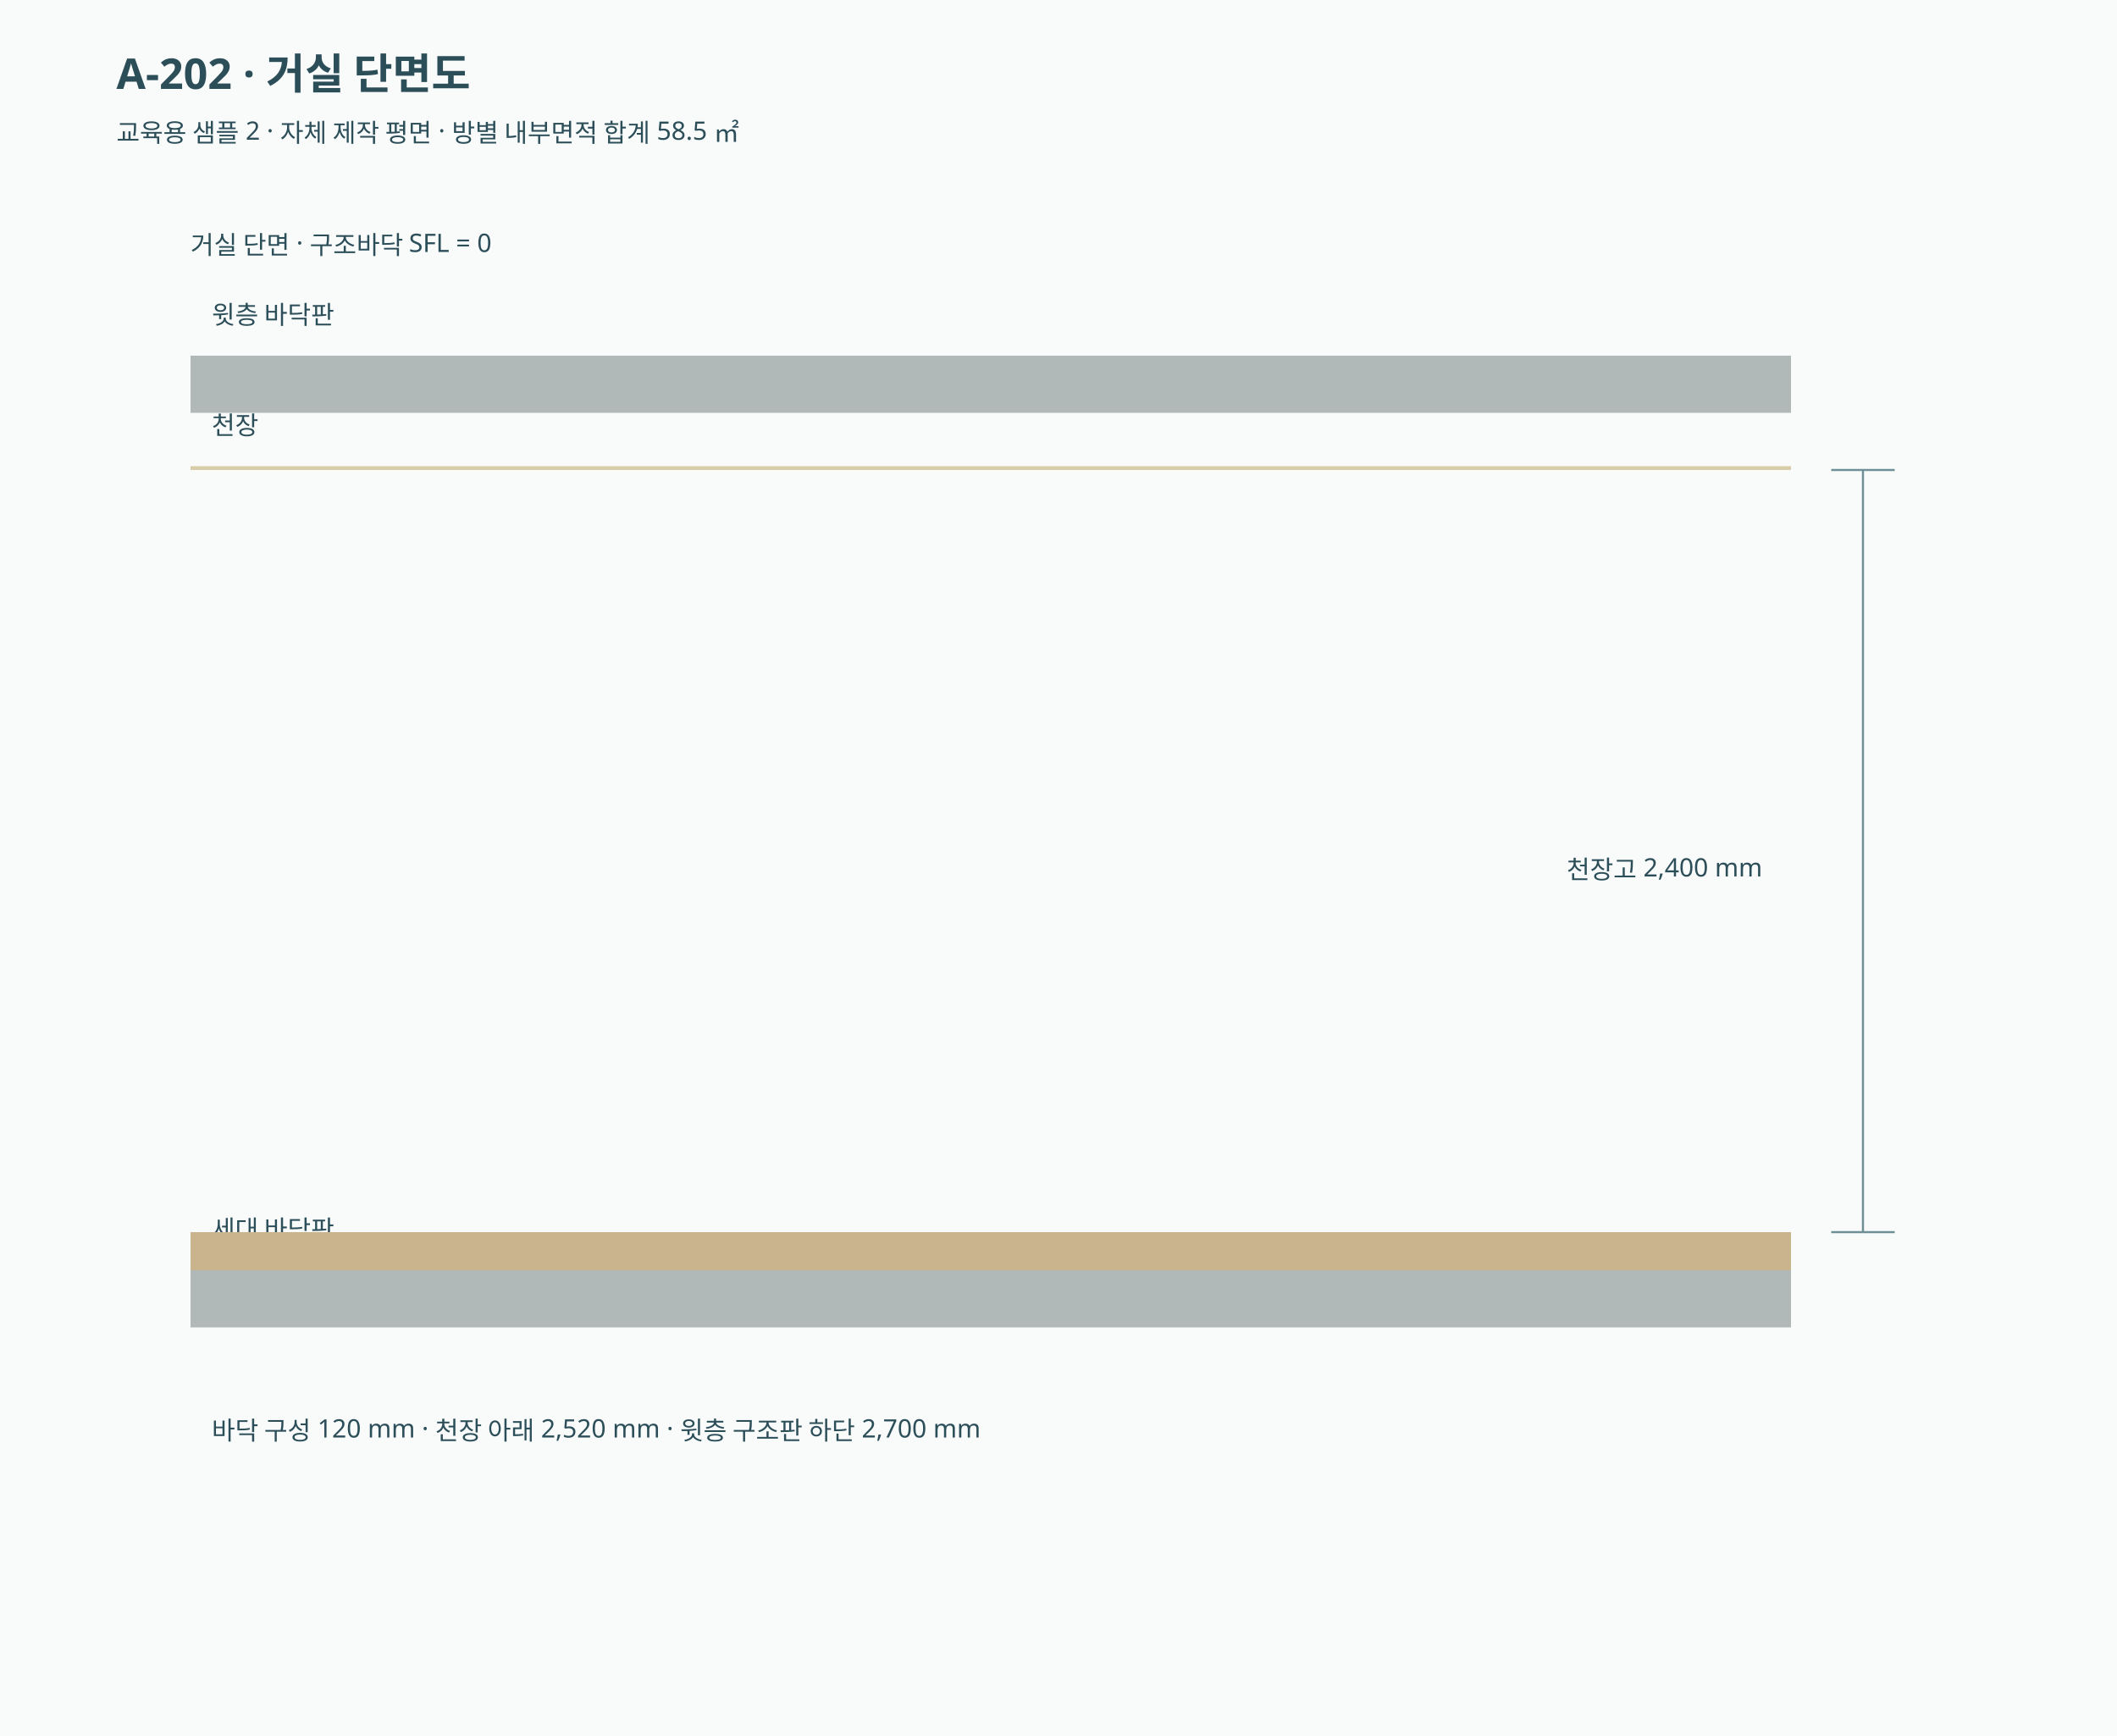
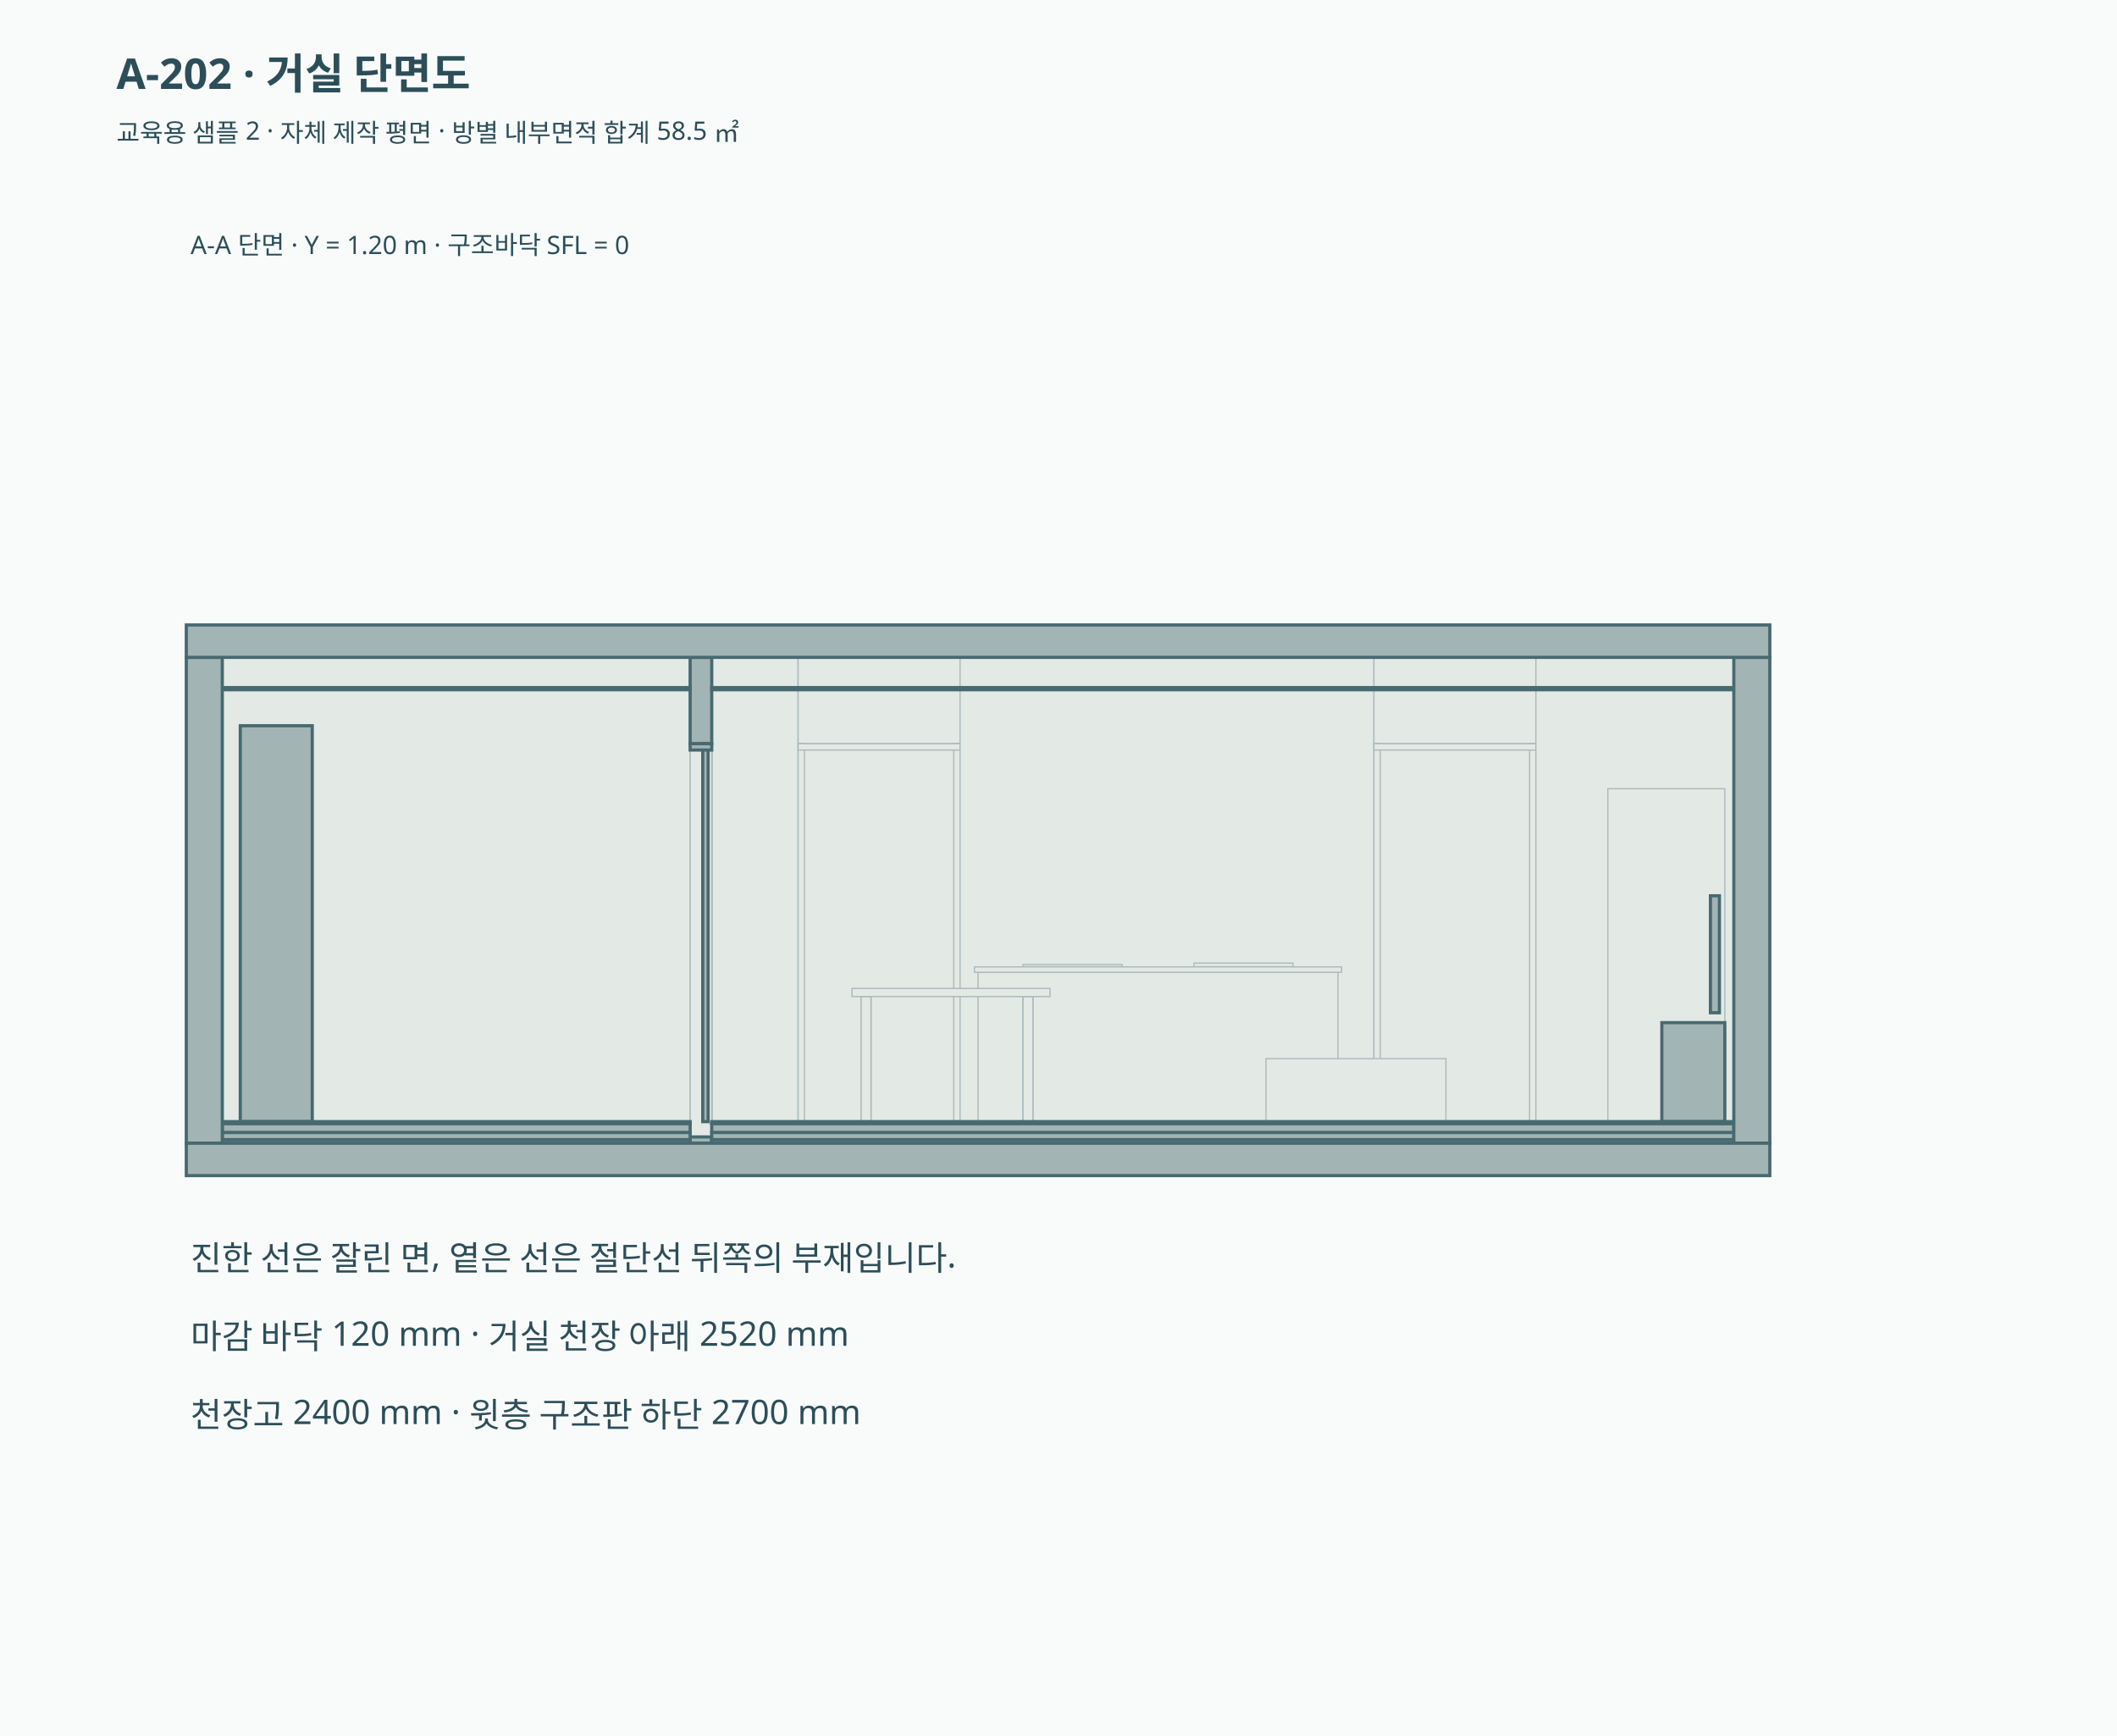
<svg xmlns="http://www.w3.org/2000/svg" viewBox="0 0 1000 820" role="group" aria-label="A-202 거실 단면도">
  <defs>
    <marker id="exit-arrow" markerWidth="6" markerHeight="6" refX="5" refY="3" orient="auto">
      <path d="M0 0L6 3L0 6Z" fill="#248976" />
    </marker>
  </defs>
  <rect width="1000" height="820" fill="#f9fbfb" />
-   <g font-family="Malgun Gothic, sans-serif" fill="#2c4e59">
+   <g font-family="Pretendard Variable, Pretendard, sans-serif" fill="#2c4e59">
    <text x="55" y="42" font-size="20" font-weight="700">A-202 · 거실 단면도</text>
    <text x="55" y="67" font-size="12">교육용 샘플 2 · 자체 제작 평면 · 방별 내부면적 합계 58.5 ㎡</text>
-     <text x="90" y="120">거실 단면 · 구조바닥 SFL = 0</text>
-     <g data-object="apartment-floor" tabindex="0" role="button" aria-label="세대 바닥판 도면에서 선택">
-       <rect x="90" y="600" width="756" height="27" fill="#b1b9b8" />
-       <text x="100" y="585">세대 바닥판</text>
-     </g>
-     <g data-object="apartment-upper" tabindex="0" role="button" aria-label="윗층 바닥판 도면에서 선택">
-       <rect x="90" y="168" width="756" height="27" fill="#b1b9b8" />
-       <text x="100" y="153">윗층 바닥판</text>
-     </g>
-     <g data-object="ceiling-living" tabindex="0" role="button" aria-label="천장 도면에서 선택">
-       <rect x="90" y="220.2" width="756" height="1.8" fill="#d8cda8" />
-       <text x="100" y="205.2">천장</text>
-     </g>
-     <rect x="90" y="582" width="756" height="18" fill="#c9b48e" />
-     <path d="M880 582V222M865 582H895M865 222H895" stroke="#6f8f96" />
-     <text x="740" y="415">천장고 2,400 mm</text>
-     <text x="100" y="680">바닥 구성 120 mm · 천장 아래 2,520 mm · 윗층 구조판 하단 2,700 mm</text>
+     <text x="90" y="120">A-A 단면 · Y = 1.20 m · 구조바닥 SFL = 0</text>
+     <g data-object="north-opening-0" tabindex="0" role="button" aria-label="창문 도면에서 선택">
+       <rect x="139" y="340.25" width="153" height="119" fill="#e3e9e5" stroke="#acbbbd" stroke-width="0.6" />
+     </g>
+     <g data-object="north-opening-1" tabindex="0" role="button" aria-label="창문 도면에서 선택">
+       <rect x="368.5" y="340.25" width="153" height="119" fill="#e3e9e5" stroke="#acbbbd" stroke-width="0.6" />
+     </g>
+     <g data-object="north-opening-2" tabindex="0" role="button" aria-label="창문 도면에서 선택">
+       <rect x="606.5" y="340.25" width="170" height="119" fill="#e3e9e5" stroke="#acbbbd" stroke-width="0.6" />
+     </g>
+     <g data-object="north-0" tabindex="0" role="button" aria-label="침실 쪽 외벽 도면에서 선택">
+       <rect x="88" y="310.5" width="51" height="229.5" fill="#e3e9e5" stroke="#acbbbd" stroke-width="0.6" />
+     </g>
+     <g data-object="north-sill-0" tabindex="0" role="button" aria-label="창 아래 벽 도면에서 선택">
+       <rect x="139" y="459.25" width="153" height="80.75" fill="#e3e9e5" stroke="#acbbbd" stroke-width="0.6" />
+     </g>
+     <g data-object="north-head-0" tabindex="0" role="button" aria-label="문·창 위 벽 도면에서 선택">
+       <rect x="139" y="310.5" width="153" height="29.75" fill="#e3e9e5" stroke="#acbbbd" stroke-width="0.6" />
+     </g>
+     <g data-object="north-opening-0-frame-0.4" tabindex="0" role="button" aria-label="창호 세로 틀 도면에서 선택">
+       <rect x="139" y="340.25" width="2.975" height="119" fill="#e3e9e5" stroke="#acbbbd" stroke-width="0.6" />
+     </g>
+     <g data-object="north-opening-0-frame-2.165" tabindex="0" role="button" aria-label="창호 세로 틀 도면에서 선택">
+       <rect x="289.025" y="340.25" width="2.975" height="119" fill="#e3e9e5" stroke="#acbbbd" stroke-width="0.6" />
+     </g>
+     <g data-object="north-opening-0-frame-0.95" tabindex="0" role="button" aria-label="창호 가로 틀 도면에서 선택">
+       <rect x="139" y="456.275" width="153" height="2.975" fill="#e3e9e5" stroke="#acbbbd" stroke-width="0.6" />
+     </g>
+     <g data-object="north-opening-0-frame-2.3149999999999995" tabindex="0" role="button" aria-label="창호 가로 틀 도면에서 선택">
+       <rect x="139" y="340.25" width="153" height="2.975" fill="#e3e9e5" stroke="#acbbbd" stroke-width="0.6" />
+     </g>
+     <g data-object="north-1" tabindex="0" role="button" aria-label="침실 쪽 외벽 도면에서 선택">
+       <rect x="292" y="310.5" width="76.5" height="229.5" fill="#e3e9e5" stroke="#acbbbd" stroke-width="0.6" />
+     </g>
+     <g data-object="north-sill-1" tabindex="0" role="button" aria-label="창 아래 벽 도면에서 선택">
+       <rect x="368.5" y="459.25" width="153" height="80.75" fill="#e3e9e5" stroke="#acbbbd" stroke-width="0.6" />
+     </g>
+     <g data-object="north-head-1" tabindex="0" role="button" aria-label="문·창 위 벽 도면에서 선택">
+       <rect x="368.5" y="310.5" width="153" height="29.75" fill="#e3e9e5" stroke="#acbbbd" stroke-width="0.6" />
+     </g>
+     <g data-object="north-opening-1-frame-3.1" tabindex="0" role="button" aria-label="창호 세로 틀 도면에서 선택">
+       <rect x="368.5" y="340.25" width="2.975" height="119" fill="#e3e9e5" stroke="#acbbbd" stroke-width="0.6" />
+     </g>
+     <g data-object="north-opening-1-frame-4.865" tabindex="0" role="button" aria-label="창호 세로 틀 도면에서 선택">
+       <rect x="518.525" y="340.25" width="2.975" height="119" fill="#e3e9e5" stroke="#acbbbd" stroke-width="0.6" />
+     </g>
+     <g data-object="north-opening-1-frame-0.95" tabindex="0" role="button" aria-label="창호 가로 틀 도면에서 선택">
+       <rect x="368.5" y="456.275" width="153" height="2.975" fill="#e3e9e5" stroke="#acbbbd" stroke-width="0.6" />
+     </g>
+     <g data-object="north-opening-1-frame-2.3149999999999995" tabindex="0" role="button" aria-label="창호 가로 틀 도면에서 선택">
+       <rect x="368.5" y="340.25" width="153" height="2.975" fill="#e3e9e5" stroke="#acbbbd" stroke-width="0.6" />
+     </g>
+     <g data-object="north-2" tabindex="0" role="button" aria-label="침실 쪽 외벽 도면에서 선택">
+       <rect x="521.5" y="310.5" width="85" height="229.5" fill="#e3e9e5" stroke="#acbbbd" stroke-width="0.6" />
+     </g>
+     <g data-object="north-sill-2" tabindex="0" role="button" aria-label="창 아래 벽 도면에서 선택">
+       <rect x="606.5" y="459.25" width="170" height="80.75" fill="#e3e9e5" stroke="#acbbbd" stroke-width="0.6" />
+     </g>
+     <g data-object="north-head-2" tabindex="0" role="button" aria-label="문·창 위 벽 도면에서 선택">
+       <rect x="606.5" y="310.5" width="170" height="29.75" fill="#e3e9e5" stroke="#acbbbd" stroke-width="0.6" />
+     </g>
+     <g data-object="north-opening-2-frame-5.9" tabindex="0" role="button" aria-label="창호 세로 틀 도면에서 선택">
+       <rect x="606.5" y="340.25" width="2.975" height="119" fill="#e3e9e5" stroke="#acbbbd" stroke-width="0.6" />
+     </g>
+     <g data-object="north-opening-2-frame-7.865" tabindex="0" role="button" aria-label="창호 세로 틀 도면에서 선택">
+       <rect x="773.525" y="340.25" width="2.975" height="119" fill="#e3e9e5" stroke="#acbbbd" stroke-width="0.6" />
+     </g>
+     <g data-object="north-opening-2-frame-0.95" tabindex="0" role="button" aria-label="창호 가로 틀 도면에서 선택">
+       <rect x="606.5" y="456.275" width="170" height="2.975" fill="#e3e9e5" stroke="#acbbbd" stroke-width="0.6" />
+     </g>
+     <g data-object="north-opening-2-frame-2.3149999999999995" tabindex="0" role="button" aria-label="창호 가로 틀 도면에서 선택">
+       <rect x="606.5" y="340.25" width="170" height="2.975" fill="#e3e9e5" stroke="#acbbbd" stroke-width="0.6" />
+     </g>
+     <g data-object="north-3" tabindex="0" role="button" aria-label="침실 쪽 외벽 도면에서 선택">
+       <rect x="776.5" y="310.5" width="59.5" height="229.5" fill="#e3e9e5" stroke="#acbbbd" stroke-width="0.6" />
+     </g>
+     <g data-object="bed-pillow-0" tabindex="0" role="button" aria-label="베개 도면에서 선택">
+       <rect x="140.7" y="484.75" width="74.8" height="8.5" fill="#e3e9e5" stroke="#acbbbd" stroke-width="0.6" />
+     </g>
+     <g data-object="bed-pillow-1" tabindex="0" role="button" aria-label="베개 도면에서 선택">
+       <rect x="371.9" y="484.75" width="74.8" height="8.5" fill="#e3e9e5" stroke="#acbbbd" stroke-width="0.6" />
+     </g>
+     <g data-object="bed-pillow-2" tabindex="0" role="button" aria-label="베개 도면에서 선택">
+       <rect x="603.1" y="484.75" width="74.8" height="8.5" fill="#e3e9e5" stroke="#acbbbd" stroke-width="0.6" />
+     </g>
+     <g data-object="wardrobe-0" tabindex="0" role="button" aria-label="침실 1 옷장 도면에서 선택">
+       <rect x="275" y="342.8" width="46.75" height="187" fill="#e3e9e5" stroke="#acbbbd" stroke-width="0.6" />
+     </g>
+     <g data-object="wardrobe-1" tabindex="0" role="button" aria-label="침실 2 옷장 도면에서 선택">
+       <rect x="506.2" y="342.8" width="46.75" height="187" fill="#e3e9e5" stroke="#acbbbd" stroke-width="0.6" />
+     </g>
+     <g data-object="wardrobe-2" tabindex="0" role="button" aria-label="침실 3 옷장 도면에서 선택">
+       <rect x="768" y="342.8" width="46.75" height="187" fill="#e3e9e5" stroke="#acbbbd" stroke-width="0.6" />
+     </g>
+     <g data-object="bed-mattress-0" tabindex="0" role="button" aria-label="침실 1 매트리스 도면에서 선택">
+       <rect x="128.8" y="493.25" width="101.15" height="15.3" fill="#e3e9e5" stroke="#acbbbd" stroke-width="0.6" />
+     </g>
+     <g data-object="bed-mattress-1" tabindex="0" role="button" aria-label="침실 2 매트리스 도면에서 선택">
+       <rect x="360" y="493.25" width="101.15" height="15.3" fill="#e3e9e5" stroke="#acbbbd" stroke-width="0.6" />
+     </g>
+     <g data-object="bed-mattress-2" tabindex="0" role="button" aria-label="침실 3 매트리스 도면에서 선택">
+       <rect x="591.2" y="493.25" width="101.15" height="15.3" fill="#e3e9e5" stroke="#acbbbd" stroke-width="0.6" />
+     </g>
+     <g data-object="bed-base-0" tabindex="0" role="button" aria-label="침실 1 침대 프레임 도면에서 선택">
+       <rect x="126.25" y="508.55" width="106.25" height="21.25" fill="#e3e9e5" stroke="#acbbbd" stroke-width="0.6" />
+     </g>
+     <g data-object="bed-base-1" tabindex="0" role="button" aria-label="침실 2 침대 프레임 도면에서 선택">
+       <rect x="357.45" y="508.55" width="106.25" height="21.25" fill="#e3e9e5" stroke="#acbbbd" stroke-width="0.6" />
+     </g>
+     <g data-object="bed-base-2" tabindex="0" role="button" aria-label="침실 3 침대 프레임 도면에서 선택">
+       <rect x="588.65" y="508.55" width="106.25" height="21.25" fill="#e3e9e5" stroke="#acbbbd" stroke-width="0.6" />
+     </g>
+     <g data-object="ASC1" tabindex="0" role="button" aria-label="작업용 수납장 도면에서 선택">
+       <rect x="751" y="465.2" width="59.5" height="64.6" fill="#e3e9e5" stroke="#acbbbd" stroke-width="0.6" />
+     </g>
+     <g data-object="floor-impact-bed1" tabindex="0" role="button" aria-label="침실 1 바닥 완충층 도면에서 선택">
+       <rect x="105" y="538.3" width="221" height="1.7" fill="#e3e9e5" stroke="#acbbbd" stroke-width="0.6" />
+     </g>
+     <g data-object="floor-insulation-bed1" tabindex="0" role="button" aria-label="침실 1 바닥 단열층 도면에서 선택">
+       <rect x="105" y="534.9" width="221" height="3.4" fill="#e3e9e5" stroke="#acbbbd" stroke-width="0.6" />
+     </g>
+     <g data-object="floor-screed-bed1" tabindex="0" role="button" aria-label="침실 1 난방 모르타르 도면에서 선택">
+       <rect x="105" y="530.48" width="221" height="4.42" fill="#e3e9e5" stroke="#acbbbd" stroke-width="0.6" />
+     </g>
+     <g data-object="floor-finish-bed1" tabindex="0" role="button" aria-label="침실 1 바닥 마감 도면에서 선택">
+       <rect x="105" y="529.8" width="221" height="1" fill="#e3e9e5" stroke="#acbbbd" stroke-width="0.6" />
+     </g>
+     <g data-object="ceiling-bed1" tabindex="0" role="button" aria-label="침실 1 천장 도면에서 선택">
+       <rect x="105" y="324.78" width="221" height="1.02" fill="#e3e9e5" stroke="#acbbbd" stroke-width="0.6" />
+     </g>
+     <g data-object="floor-impact-bed2" tabindex="0" role="button" aria-label="침실 2 바닥 완충층 도면에서 선택">
+       <rect x="336.2" y="538.3" width="221" height="1.7" fill="#e3e9e5" stroke="#acbbbd" stroke-width="0.6" />
+     </g>
+     <g data-object="floor-insulation-bed2" tabindex="0" role="button" aria-label="침실 2 바닥 단열층 도면에서 선택">
+       <rect x="336.2" y="534.9" width="221" height="3.4" fill="#e3e9e5" stroke="#acbbbd" stroke-width="0.6" />
+     </g>
+     <g data-object="floor-screed-bed2" tabindex="0" role="button" aria-label="침실 2 난방 모르타르 도면에서 선택">
+       <rect x="336.2" y="530.48" width="221" height="4.42" fill="#e3e9e5" stroke="#acbbbd" stroke-width="0.6" />
+     </g>
+     <g data-object="floor-finish-bed2" tabindex="0" role="button" aria-label="침실 2 바닥 마감 도면에서 선택">
+       <rect x="336.2" y="529.8" width="221" height="1" fill="#e3e9e5" stroke="#acbbbd" stroke-width="0.6" />
+     </g>
+     <g data-object="ceiling-bed2" tabindex="0" role="button" aria-label="침실 2 천장 도면에서 선택">
+       <rect x="336.2" y="324.78" width="221" height="1.02" fill="#e3e9e5" stroke="#acbbbd" stroke-width="0.6" />
+     </g>
+     <g data-object="floor-impact-bed3" tabindex="0" role="button" aria-label="침실 3 바닥 완충층 도면에서 선택">
+       <rect x="567.4" y="538.3" width="251.6" height="1.7" fill="#e3e9e5" stroke="#acbbbd" stroke-width="0.6" />
+     </g>
+     <g data-object="floor-insulation-bed3" tabindex="0" role="button" aria-label="침실 3 바닥 단열층 도면에서 선택">
+       <rect x="567.4" y="534.9" width="251.6" height="3.4" fill="#e3e9e5" stroke="#acbbbd" stroke-width="0.6" />
+     </g>
+     <g data-object="floor-screed-bed3" tabindex="0" role="button" aria-label="침실 3 난방 모르타르 도면에서 선택">
+       <rect x="567.4" y="530.48" width="251.6" height="4.42" fill="#e3e9e5" stroke="#acbbbd" stroke-width="0.6" />
+     </g>
+     <g data-object="floor-finish-bed3" tabindex="0" role="button" aria-label="침실 3 바닥 마감 도면에서 선택">
+       <rect x="567.4" y="529.8" width="251.6" height="1" fill="#e3e9e5" stroke="#acbbbd" stroke-width="0.6" />
+     </g>
+     <g data-object="ceiling-bed3" tabindex="0" role="button" aria-label="침실 3 천장 도면에서 선택">
+       <rect x="567.4" y="324.78" width="251.6" height="1.02" fill="#e3e9e5" stroke="#acbbbd" stroke-width="0.6" />
+     </g>
+     <g data-object="partition-bed23-0" tabindex="0" role="button" aria-label="방을 나누는 내벽 도면에서 선택">
+       <rect x="557.2" y="310.5" width="10.2" height="229.5" fill="#e3e9e5" stroke="#acbbbd" stroke-width="0.6" />
+     </g>
+     <g data-object="partition-bed-opening-0" tabindex="0" role="button" aria-label="출입문 도면에서 선택">
+       <rect x="147.5" y="351.3" width="76.5" height="178.5" fill="#e3e9e5" stroke="#acbbbd" stroke-width="0.6" />
+     </g>
+     <g data-object="partition-bed-opening-1" tabindex="0" role="button" aria-label="출입문 도면에서 선택">
+       <rect x="377" y="351.3" width="76.5" height="178.5" fill="#e3e9e5" stroke="#acbbbd" stroke-width="0.6" />
+     </g>
+     <g data-object="partition-bed-opening-2" tabindex="0" role="button" aria-label="출입문 도면에서 선택">
+       <rect x="649" y="351.3" width="76.5" height="178.5" fill="#e3e9e5" stroke="#acbbbd" stroke-width="0.6" />
+     </g>
+     <g data-object="partition-bed-0" tabindex="0" role="button" aria-label="방을 나누는 내벽 도면에서 선택">
+       <rect x="105" y="310.5" width="42.5" height="229.5" fill="#e3e9e5" stroke="#acbbbd" stroke-width="0.6" />
+     </g>
+     <g data-object="partition-bed-head-0" tabindex="0" role="button" aria-label="문·창 위 벽 도면에서 선택">
+       <rect x="147.5" y="310.5" width="76.5" height="40.8" fill="#e3e9e5" stroke="#acbbbd" stroke-width="0.6" />
+     </g>
+     <g data-object="partition-bed-opening-0-frame-0.5" tabindex="0" role="button" aria-label="창호 세로 틀 도면에서 선택">
+       <rect x="147.5" y="351.3" width="2.975" height="188.7" fill="#e3e9e5" stroke="#acbbbd" stroke-width="0.6" />
+     </g>
+     <g data-object="partition-bed-opening-0-frame-1.365" tabindex="0" role="button" aria-label="창호 세로 틀 도면에서 선택">
+       <rect x="221.025" y="351.3" width="2.975" height="188.7" fill="#e3e9e5" stroke="#acbbbd" stroke-width="0.6" />
+     </g>
+     <g data-object="partition-bed-opening-0-frame-0" tabindex="0" role="button" aria-label="창호 가로 틀 도면에서 선택">
+       <rect x="147.5" y="537.025" width="76.5" height="2.975" fill="#e3e9e5" stroke="#acbbbd" stroke-width="0.6" />
+     </g>
+     <g data-object="partition-bed-opening-0-frame-2.185" tabindex="0" role="button" aria-label="창호 가로 틀 도면에서 선택">
+       <rect x="147.5" y="351.3" width="76.5" height="2.975" fill="#e3e9e5" stroke="#acbbbd" stroke-width="0.6" />
+     </g>
+     <g data-object="partition-bed-1" tabindex="0" role="button" aria-label="방을 나누는 내벽 도면에서 선택">
+       <rect x="224" y="310.5" width="153" height="229.5" fill="#e3e9e5" stroke="#acbbbd" stroke-width="0.6" />
+     </g>
+     <g data-object="partition-bed-head-1" tabindex="0" role="button" aria-label="문·창 위 벽 도면에서 선택">
+       <rect x="377" y="310.5" width="76.5" height="40.8" fill="#e3e9e5" stroke="#acbbbd" stroke-width="0.6" />
+     </g>
+     <g data-object="partition-bed-opening-1-frame-3.2" tabindex="0" role="button" aria-label="창호 세로 틀 도면에서 선택">
+       <rect x="377" y="351.3" width="2.975" height="188.7" fill="#e3e9e5" stroke="#acbbbd" stroke-width="0.6" />
+     </g>
+     <g data-object="partition-bed-opening-1-frame-4.0649999999999995" tabindex="0" role="button" aria-label="창호 세로 틀 도면에서 선택">
+       <rect x="450.525" y="351.3" width="2.975" height="188.7" fill="#e3e9e5" stroke="#acbbbd" stroke-width="0.6" />
+     </g>
+     <g data-object="partition-bed-opening-1-frame-0" tabindex="0" role="button" aria-label="창호 가로 틀 도면에서 선택">
+       <rect x="377" y="537.025" width="76.5" height="2.975" fill="#e3e9e5" stroke="#acbbbd" stroke-width="0.6" />
+     </g>
+     <g data-object="partition-bed-opening-1-frame-2.185" tabindex="0" role="button" aria-label="창호 가로 틀 도면에서 선택">
+       <rect x="377" y="351.3" width="76.5" height="2.975" fill="#e3e9e5" stroke="#acbbbd" stroke-width="0.6" />
+     </g>
+     <g data-object="partition-bed-2" tabindex="0" role="button" aria-label="방을 나누는 내벽 도면에서 선택">
+       <rect x="453.5" y="310.5" width="195.5" height="229.5" fill="#e3e9e5" stroke="#acbbbd" stroke-width="0.6" />
+     </g>
+     <g data-object="partition-bed-head-2" tabindex="0" role="button" aria-label="문·창 위 벽 도면에서 선택">
+       <rect x="649" y="310.5" width="76.5" height="40.8" fill="#e3e9e5" stroke="#acbbbd" stroke-width="0.6" />
+     </g>
+     <g data-object="partition-bed-opening-2-frame-6.4" tabindex="0" role="button" aria-label="창호 세로 틀 도면에서 선택">
+       <rect x="649" y="351.3" width="2.975" height="188.7" fill="#e3e9e5" stroke="#acbbbd" stroke-width="0.6" />
+     </g>
+     <g data-object="partition-bed-opening-2-frame-7.265" tabindex="0" role="button" aria-label="창호 세로 틀 도면에서 선택">
+       <rect x="722.525" y="351.3" width="2.975" height="188.7" fill="#e3e9e5" stroke="#acbbbd" stroke-width="0.6" />
+     </g>
+     <g data-object="partition-bed-opening-2-frame-0" tabindex="0" role="button" aria-label="창호 가로 틀 도면에서 선택">
+       <rect x="649" y="537.025" width="76.5" height="2.975" fill="#e3e9e5" stroke="#acbbbd" stroke-width="0.6" />
+     </g>
+     <g data-object="partition-bed-opening-2-frame-2.185" tabindex="0" role="button" aria-label="창호 가로 틀 도면에서 선택">
+       <rect x="649" y="351.3" width="76.5" height="2.975" fill="#e3e9e5" stroke="#acbbbd" stroke-width="0.6" />
+     </g>
+     <g data-object="partition-bed-3" tabindex="0" role="button" aria-label="방을 나누는 내벽 도면에서 선택">
+       <rect x="725.5" y="310.5" width="93.5" height="229.5" fill="#e3e9e5" stroke="#acbbbd" stroke-width="0.6" />
+     </g>
+     <g data-object="partition-west-3" tabindex="0" role="button" aria-label="방을 나누는 내벽 도면에서 선택">
+       <rect x="326" y="310.5" width="10.2" height="229.5" fill="#e3e9e5" stroke="#acbbbd" stroke-width="0.6" />
+     </g>
+     <g data-object="partition-west-opening-2-frame-4.145" tabindex="0" role="button" aria-label="창호 세로 틀 도면에서 선택">
+       <rect x="326" y="351.3" width="10.2" height="188.7" fill="#e3e9e5" stroke="#acbbbd" stroke-width="0.6" />
+     </g>
+     <g data-object="east-1" tabindex="0" role="button" aria-label="주방 쪽 외벽 도면에서 선택">
+       <rect x="819" y="310.5" width="17" height="229.5" fill="#e3e9e5" stroke="#acbbbd" stroke-width="0.6" />
+     </g>
+     <g data-object="east-opening-0-frame-3.8649999999999998" tabindex="0" role="button" aria-label="창호 세로 틀 도면에서 선택">
+       <rect x="819" y="340.25" width="17" height="97.75" fill="#e3e9e5" stroke="#acbbbd" stroke-width="0.6" />
+     </g>
+     <g data-object="sink" tabindex="0" role="button" aria-label="싱크대 도면에서 선택">
+       <rect x="483.25" y="455.595" width="46.75" height="1.02" fill="#e3e9e5" stroke="#acbbbd" stroke-width="0.6" />
+     </g>
+     <g data-object="hob" tabindex="0" role="button" aria-label="전기 조리기구 도면에서 선택">
+       <rect x="564" y="454.915" width="46.75" height="1.7" fill="#e3e9e5" stroke="#acbbbd" stroke-width="0.6" />
+     </g>
+     <g data-object="kitchen" tabindex="0" role="button" aria-label="주방 하부장 도면에서 선택">
+       <rect x="462" y="459.25" width="170" height="70.55" fill="#e3e9e5" stroke="#acbbbd" stroke-width="0.6" />
+     </g>
+     <g data-object="counter" tabindex="0" role="button" aria-label="주방 상판 도면에서 선택">
+       <rect x="460.3" y="456.7" width="173.4" height="2.55" fill="#e3e9e5" stroke="#acbbbd" stroke-width="0.6" />
+     </g>
+     <g data-object="fridge" tabindex="0" role="button" aria-label="냉장고 도면에서 선택">
+       <rect x="759.5" y="372.55" width="55.25" height="157.25" fill="#e3e9e5" stroke="#acbbbd" stroke-width="0.6" />
+     </g>
+     <g data-object="floor-impact-hall" tabindex="0" role="button" aria-label="침실 앞 통로 바닥 완충층 도면에서 선택">
+       <rect x="105" y="538.3" width="221" height="1.7" fill="#e3e9e5" stroke="#acbbbd" stroke-width="0.6" />
+     </g>
+     <g data-object="floor-insulation-hall" tabindex="0" role="button" aria-label="침실 앞 통로 바닥 단열층 도면에서 선택">
+       <rect x="105" y="534.9" width="221" height="3.4" fill="#e3e9e5" stroke="#acbbbd" stroke-width="0.6" />
+     </g>
+     <g data-object="floor-screed-hall" tabindex="0" role="button" aria-label="침실 앞 통로 난방 모르타르 도면에서 선택">
+       <rect x="105" y="530.48" width="221" height="4.42" fill="#e3e9e5" stroke="#acbbbd" stroke-width="0.6" />
+     </g>
+     <g data-object="floor-finish-hall" tabindex="0" role="button" aria-label="침실 앞 통로 바닥 마감 도면에서 선택">
+       <rect x="105" y="529.8" width="221" height="1" fill="#e3e9e5" stroke="#acbbbd" stroke-width="0.6" />
+     </g>
+     <g data-object="ceiling-hall" tabindex="0" role="button" aria-label="침실 앞 통로 천장 도면에서 선택">
+       <rect x="105" y="324.78" width="221" height="1.02" fill="#e3e9e5" stroke="#acbbbd" stroke-width="0.6" />
+     </g>
+     <g data-object="partition-west-head-2" tabindex="0" role="button" aria-label="문·창 위 벽 도면에서 선택">
+       <rect x="326" y="310.5" width="10.2" height="40.8" fill="#e3e9e5" stroke="#acbbbd" stroke-width="0.6" />
+     </g>
+     <g data-object="partition-west-opening-2" tabindex="0" role="button" aria-label="출입문 도면에서 선택">
+       <rect x="331.95" y="351.3" width="2.55" height="178.5" fill="#e3e9e5" stroke="#acbbbd" stroke-width="0.6" />
+     </g>
+     <g data-object="partition-west-opening-2-frame-3.38" tabindex="0" role="button" aria-label="창호 세로 틀 도면에서 선택">
+       <rect x="326" y="351.3" width="10.2" height="188.7" fill="#e3e9e5" stroke="#acbbbd" stroke-width="0.6" />
+     </g>
+     <g data-object="partition-west-opening-2-frame-0" tabindex="0" role="button" aria-label="창호 가로 틀 도면에서 선택">
+       <rect x="326" y="537.025" width="10.2" height="2.975" fill="#e3e9e5" stroke="#acbbbd" stroke-width="0.6" />
+     </g>
+     <g data-object="partition-west-opening-2-frame-2.185" tabindex="0" role="button" aria-label="창호 가로 틀 도면에서 선택">
+       <rect x="326" y="351.3" width="10.2" height="2.975" fill="#e3e9e5" stroke="#acbbbd" stroke-width="0.6" />
+     </g>
+     <g data-object="partition-bath-north-0" tabindex="0" role="button" aria-label="방을 나누는 내벽 도면에서 선택">
+       <rect x="105" y="310.5" width="221" height="229.5" fill="#e3e9e5" stroke="#acbbbd" stroke-width="0.6" />
+     </g>
+     <g data-object="partition-west-2" tabindex="0" role="button" aria-label="방을 나누는 내벽 도면에서 선택">
+       <rect x="326" y="310.5" width="10.2" height="229.5" fill="#e3e9e5" stroke="#acbbbd" stroke-width="0.6" />
+     </g>
+     <g data-object="partition-west-opening-1-frame-3.0149999999999997" tabindex="0" role="button" aria-label="창호 세로 틀 도면에서 선택">
+       <rect x="326" y="351.3" width="10.2" height="188.7" fill="#e3e9e5" stroke="#acbbbd" stroke-width="0.6" />
+     </g>
+     <g data-object="east-sill-0" tabindex="0" role="button" aria-label="창 아래 벽 도면에서 선택">
+       <rect x="819" y="438" width="17" height="102" fill="#e3e9e5" stroke="#acbbbd" stroke-width="0.6" />
+     </g>
+     <g data-object="east-head-0" tabindex="0" role="button" aria-label="문·창 위 벽 도면에서 선택">
+       <rect x="819" y="310.5" width="17" height="29.75" fill="#e3e9e5" stroke="#acbbbd" stroke-width="0.6" />
+     </g>
+     <g data-object="east-opening-0" tabindex="0" role="button" aria-label="창문 도면에서 선택">
+       <rect x="824.95" y="340.25" width="2.55" height="97.75" fill="#e3e9e5" stroke="#acbbbd" stroke-width="0.6" />
+     </g>
+     <g data-object="east-opening-0-frame-2.9" tabindex="0" role="button" aria-label="창호 세로 틀 도면에서 선택">
+       <rect x="819" y="340.25" width="17" height="97.75" fill="#e3e9e5" stroke="#acbbbd" stroke-width="0.6" />
+     </g>
+     <g data-object="east-opening-0-frame-1.2" tabindex="0" role="button" aria-label="창호 가로 틀 도면에서 선택">
+       <rect x="819" y="435.025" width="17" height="2.975" fill="#e3e9e5" stroke="#acbbbd" stroke-width="0.6" />
+     </g>
+     <g data-object="east-opening-0-frame-2.3149999999999995" tabindex="0" role="button" aria-label="창호 가로 틀 도면에서 선택">
+       <rect x="819" y="340.25" width="17" height="2.975" fill="#e3e9e5" stroke="#acbbbd" stroke-width="0.6" />
+     </g>
+     <g data-object="basin" tabindex="0" role="button" aria-label="세면대 도면에서 선택">
+       <rect x="241" y="461.375" width="63.75" height="12.75" fill="#e3e9e5" stroke="#acbbbd" stroke-width="0.6" />
+     </g>
+     <g data-object="toilet" tabindex="0" role="button" aria-label="양변기 도면에서 선택">
+       <rect x="190" y="494.1" width="46.75" height="35.7" fill="#e3e9e5" stroke="#acbbbd" stroke-width="0.6" />
+     </g>
+     <g data-object="table-leg-3.55-3.65" tabindex="0" role="button" aria-label="식탁 다리 도면에서 선택">
+       <rect x="406.75" y="470.725" width="4.675" height="59.075" fill="#e3e9e5" stroke="#acbbbd" stroke-width="0.6" />
+     </g>
+     <g data-object="table-leg-4.45-3.65" tabindex="0" role="button" aria-label="식탁 다리 도면에서 선택">
+       <rect x="483.25" y="470.725" width="4.675" height="59.075" fill="#e3e9e5" stroke="#acbbbd" stroke-width="0.6" />
+     </g>
+     <g data-object="partition-west-head-1" tabindex="0" role="button" aria-label="문·창 위 벽 도면에서 선택">
+       <rect x="326" y="310.5" width="10.2" height="40.8" fill="#e3e9e5" stroke="#acbbbd" stroke-width="0.6" />
+     </g>
+     <g data-object="partition-west-opening-1" tabindex="0" role="button" aria-label="출입문 도면에서 선택">
+       <rect x="331.95" y="351.3" width="2.55" height="178.5" fill="#e3e9e5" stroke="#acbbbd" stroke-width="0.6" />
+     </g>
+     <g data-object="partition-west-opening-1-frame-2.25" tabindex="0" role="button" aria-label="창호 세로 틀 도면에서 선택">
+       <rect x="326" y="351.3" width="10.2" height="188.7" fill="#e3e9e5" stroke="#acbbbd" stroke-width="0.6" />
+     </g>
+     <g data-object="partition-west-opening-1-frame-0" tabindex="0" role="button" aria-label="창호 가로 틀 도면에서 선택">
+       <rect x="326" y="537.025" width="10.2" height="2.975" fill="#e3e9e5" stroke="#acbbbd" stroke-width="0.6" />
+     </g>
+     <g data-object="partition-west-opening-1-frame-2.185" tabindex="0" role="button" aria-label="창호 가로 틀 도면에서 선택">
+       <rect x="326" y="351.3" width="10.2" height="2.975" fill="#e3e9e5" stroke="#acbbbd" stroke-width="0.6" />
+     </g>
+     <g data-object="table-leg-3.55-3.15" tabindex="0" role="button" aria-label="식탁 다리 도면에서 선택">
+       <rect x="406.75" y="470.725" width="4.675" height="59.075" fill="#e3e9e5" stroke="#acbbbd" stroke-width="0.6" />
+     </g>
+     <g data-object="table-leg-4.45-3.15" tabindex="0" role="button" aria-label="식탁 다리 도면에서 선택">
+       <rect x="483.25" y="470.725" width="4.675" height="59.075" fill="#e3e9e5" stroke="#acbbbd" stroke-width="0.6" />
+     </g>
+     <g data-object="shower" tabindex="0" role="button" aria-label="샤워 공간 도면에서 선택">
+       <rect x="113.5" y="528.015" width="76.5" height="1.7" fill="#e3e9e5" stroke="#acbbbd" stroke-width="0.6" />
+     </g>
+     <g data-object="dining-table" tabindex="0" role="button" aria-label="식탁 도면에서 선택">
+       <rect x="402.5" y="466.9" width="93.5" height="3.825" fill="#e3e9e5" stroke="#acbbbd" stroke-width="0.6" />
+     </g>
+     <g data-object="floor-impact-bath" tabindex="0" role="button" aria-label="욕실 바닥 완충층 도면에서 선택">
+       <rect x="105" y="538.3" width="221" height="1.7" fill="#e3e9e5" stroke="#acbbbd" stroke-width="0.6" />
+     </g>
+     <g data-object="floor-insulation-bath" tabindex="0" role="button" aria-label="욕실 바닥 단열층 도면에서 선택">
+       <rect x="105" y="534.9" width="221" height="3.4" fill="#e3e9e5" stroke="#acbbbd" stroke-width="0.6" />
+     </g>
+     <g data-object="floor-screed-bath" tabindex="0" role="button" aria-label="욕실 난방 모르타르 도면에서 선택">
+       <rect x="105" y="530.48" width="221" height="4.42" fill="#e3e9e5" stroke="#acbbbd" stroke-width="0.6" />
+     </g>
+     <g data-object="floor-finish-bath" tabindex="0" role="button" aria-label="욕실 바닥 마감 도면에서 선택">
+       <rect x="105" y="529.8" width="221" height="1" fill="#e3e9e5" stroke="#acbbbd" stroke-width="0.6" />
+     </g>
+     <g data-object="ceiling-bath" tabindex="0" role="button" aria-label="욕실 천장 도면에서 선택">
+       <rect x="105" y="324.78" width="221" height="1.02" fill="#e3e9e5" stroke="#acbbbd" stroke-width="0.6" />
+     </g>
+     <g data-object="partition-bath-0" tabindex="0" role="button" aria-label="방을 나누는 내벽 도면에서 선택">
+       <rect x="105" y="310.5" width="221" height="229.5" fill="#e3e9e5" stroke="#acbbbd" stroke-width="0.6" />
+     </g>
+     <g data-object="partition-west-1" tabindex="0" role="button" aria-label="방을 나누는 내벽 도면에서 선택">
+       <rect x="326" y="310.5" width="10.2" height="229.5" fill="#e3e9e5" stroke="#acbbbd" stroke-width="0.6" />
+     </g>
+     <g data-object="partition-west-opening-0-frame-1.615" tabindex="0" role="button" aria-label="창호 세로 틀 도면에서 선택">
+       <rect x="326" y="351.3" width="10.2" height="188.7" fill="#e3e9e5" stroke="#acbbbd" stroke-width="0.6" />
+     </g>
+     <g data-object="coffee-table" tabindex="0" role="button" aria-label="거실 탁자 도면에서 선택">
+       <rect x="598" y="500.05" width="85" height="29.75" fill="#e3e9e5" stroke="#acbbbd" stroke-width="0.6" />
+     </g>
+     <g data-object="tv" tabindex="0" role="button" aria-label="TV 도면에서 선택">
+       <rect x="807.95" y="423.125" width="4.25" height="55.25" fill="#a3b4b4" stroke="#476970" stroke-width="1.5" />
+     </g>
+     <g data-object="tv-console" tabindex="0" role="button" aria-label="TV 수납장 도면에서 선택">
+       <rect x="785" y="483.05" width="29.75" height="46.75" fill="#a3b4b4" stroke="#476970" stroke-width="1.5" />
+     </g>
+     <g data-object="partition-west-head-0" tabindex="0" role="button" aria-label="문·창 위 벽 도면에서 선택">
+       <rect x="326" y="310.5" width="10.2" height="40.8" fill="#a3b4b4" stroke="#476970" stroke-width="1.5" />
+     </g>
+     <g data-object="partition-west-opening-0" tabindex="0" role="button" aria-label="출입문 도면에서 선택">
+       <rect x="331.95" y="351.3" width="2.55" height="178.5" fill="#a3b4b4" stroke="#476970" stroke-width="1.5" />
+     </g>
+     <g data-object="partition-west-opening-0-frame-0" tabindex="0" role="button" aria-label="창호 가로 틀 도면에서 선택">
+       <rect x="326" y="537.025" width="10.2" height="2.975" fill="#a3b4b4" stroke="#476970" stroke-width="1.5" />
+     </g>
+     <g data-object="partition-west-opening-0-frame-2.185" tabindex="0" role="button" aria-label="창호 가로 틀 도면에서 선택">
+       <rect x="326" y="351.3" width="10.2" height="2.975" fill="#a3b4b4" stroke="#476970" stroke-width="1.5" />
+     </g>
+     <g data-object="shoe-cabinet" tabindex="0" role="button" aria-label="신발장 도면에서 선택">
+       <rect x="113.5" y="342.8" width="34" height="187" fill="#a3b4b4" stroke="#476970" stroke-width="1.5" />
+     </g>
+     <g data-object="floor-impact-living" tabindex="0" role="button" aria-label="거실·주방 바닥 완충층 도면에서 선택">
+       <rect x="336.2" y="538.3" width="482.8" height="1.7" fill="#a3b4b4" stroke="#476970" stroke-width="1.5" />
+     </g>
+     <g data-object="floor-insulation-living" tabindex="0" role="button" aria-label="거실·주방 바닥 단열층 도면에서 선택">
+       <rect x="336.2" y="534.9" width="482.8" height="3.4" fill="#a3b4b4" stroke="#476970" stroke-width="1.5" />
+     </g>
+     <g data-object="floor-screed-living" tabindex="0" role="button" aria-label="거실·주방 난방 모르타르 도면에서 선택">
+       <rect x="336.2" y="530.48" width="482.8" height="4.42" fill="#a3b4b4" stroke="#476970" stroke-width="1.5" />
+     </g>
+     <g data-object="floor-finish-living" tabindex="0" role="button" aria-label="거실·주방 바닥 마감 도면에서 선택">
+       <rect x="336.2" y="529.8" width="482.8" height="1" fill="#a3b4b4" stroke="#476970" stroke-width="1.5" />
+     </g>
+     <g data-object="ceiling-living" tabindex="0" role="button" aria-label="거실·주방 천장 도면에서 선택">
+       <rect x="336.2" y="324.78" width="482.8" height="1.02" fill="#a3b4b4" stroke="#476970" stroke-width="1.5" />
+     </g>
+     <g data-object="floor-impact-entry" tabindex="0" role="button" aria-label="현관 바닥 완충층 도면에서 선택">
+       <rect x="105" y="538.3" width="221" height="1.7" fill="#a3b4b4" stroke="#476970" stroke-width="1.5" />
+     </g>
+     <g data-object="floor-insulation-entry" tabindex="0" role="button" aria-label="현관 바닥 단열층 도면에서 선택">
+       <rect x="105" y="534.9" width="221" height="3.4" fill="#a3b4b4" stroke="#476970" stroke-width="1.5" />
+     </g>
+     <g data-object="floor-screed-entry" tabindex="0" role="button" aria-label="현관 난방 모르타르 도면에서 선택">
+       <rect x="105" y="530.48" width="221" height="4.42" fill="#a3b4b4" stroke="#476970" stroke-width="1.5" />
+     </g>
+     <g data-object="floor-finish-entry" tabindex="0" role="button" aria-label="현관 바닥 마감 도면에서 선택">
+       <rect x="105" y="529.8" width="221" height="1" fill="#a3b4b4" stroke="#476970" stroke-width="1.5" />
+     </g>
+     <g data-object="ceiling-entry" tabindex="0" role="button" aria-label="현관 천장 도면에서 선택">
+       <rect x="105" y="324.78" width="221" height="1.02" fill="#a3b4b4" stroke="#476970" stroke-width="1.5" />
+     </g>
+     <g data-object="west-0" tabindex="0" role="button" aria-label="현관·욕실 쪽 외벽 도면에서 선택">
+       <rect x="88" y="310.5" width="17" height="229.5" fill="#a3b4b4" stroke="#476970" stroke-width="1.5" />
+     </g>
+     <g data-object="east-0" tabindex="0" role="button" aria-label="주방 쪽 외벽 도면에서 선택">
+       <rect x="819" y="310.5" width="17" height="229.5" fill="#a3b4b4" stroke="#476970" stroke-width="1.5" />
+     </g>
+     <g data-object="apartment-floor" tabindex="0" role="button" aria-label="세대 구조 바닥판 도면에서 선택">
+       <rect x="88" y="540" width="748" height="15.3" fill="#a3b4b4" stroke="#476970" stroke-width="1.5" />
+     </g>
+     <g data-object="apartment-upper" tabindex="0" role="button" aria-label="윗층 구조 바닥판 도면에서 선택">
+       <rect x="88" y="295.2" width="748" height="15.3" fill="#a3b4b4" stroke="#476970" stroke-width="1.5" />
+     </g>
+     <text x="90" y="600" font-size="16">진한 선은 잘린 면, 옅은 선은 절단선 뒤쪽의 부재입니다.</text>
+     <text x="90" y="637" font-size="16">마감 바닥 120 mm · 거실 천장 아래 2520 mm</text>
+     <text x="90" y="674" font-size="16">천장고 2400 mm · 윗층 구조판 하단 2700 mm</text>
  </g>
</svg>
